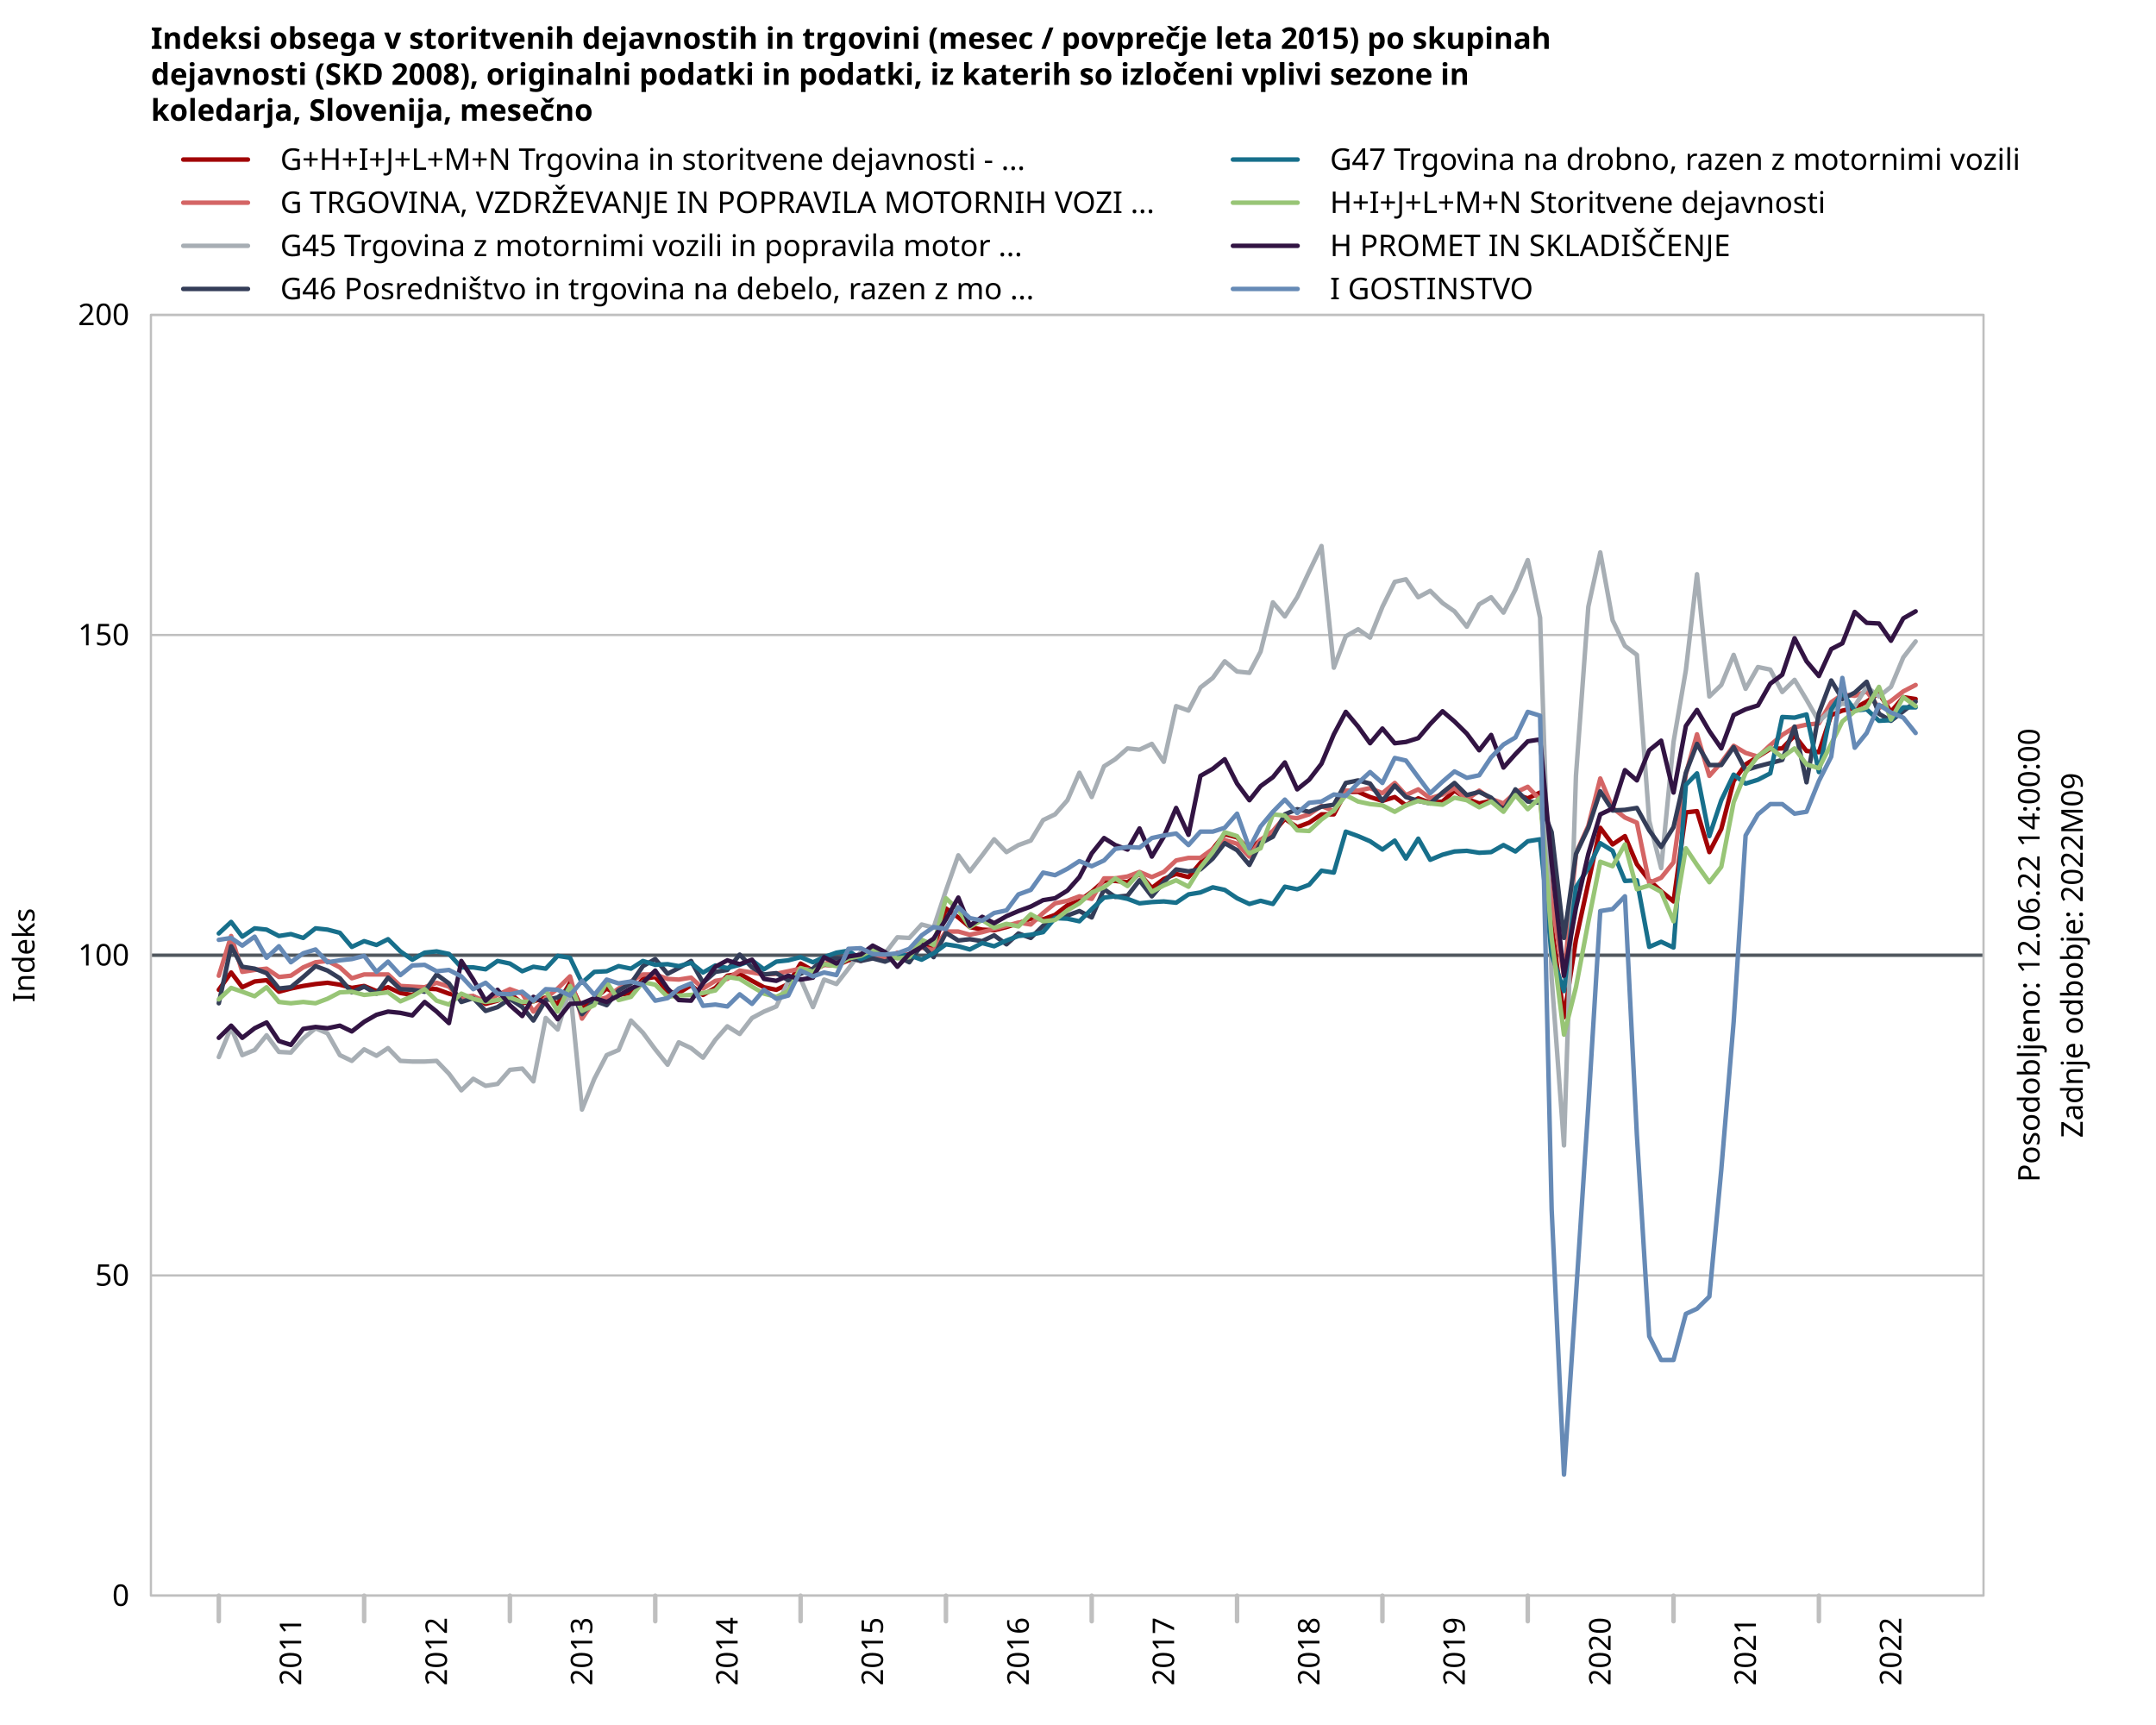
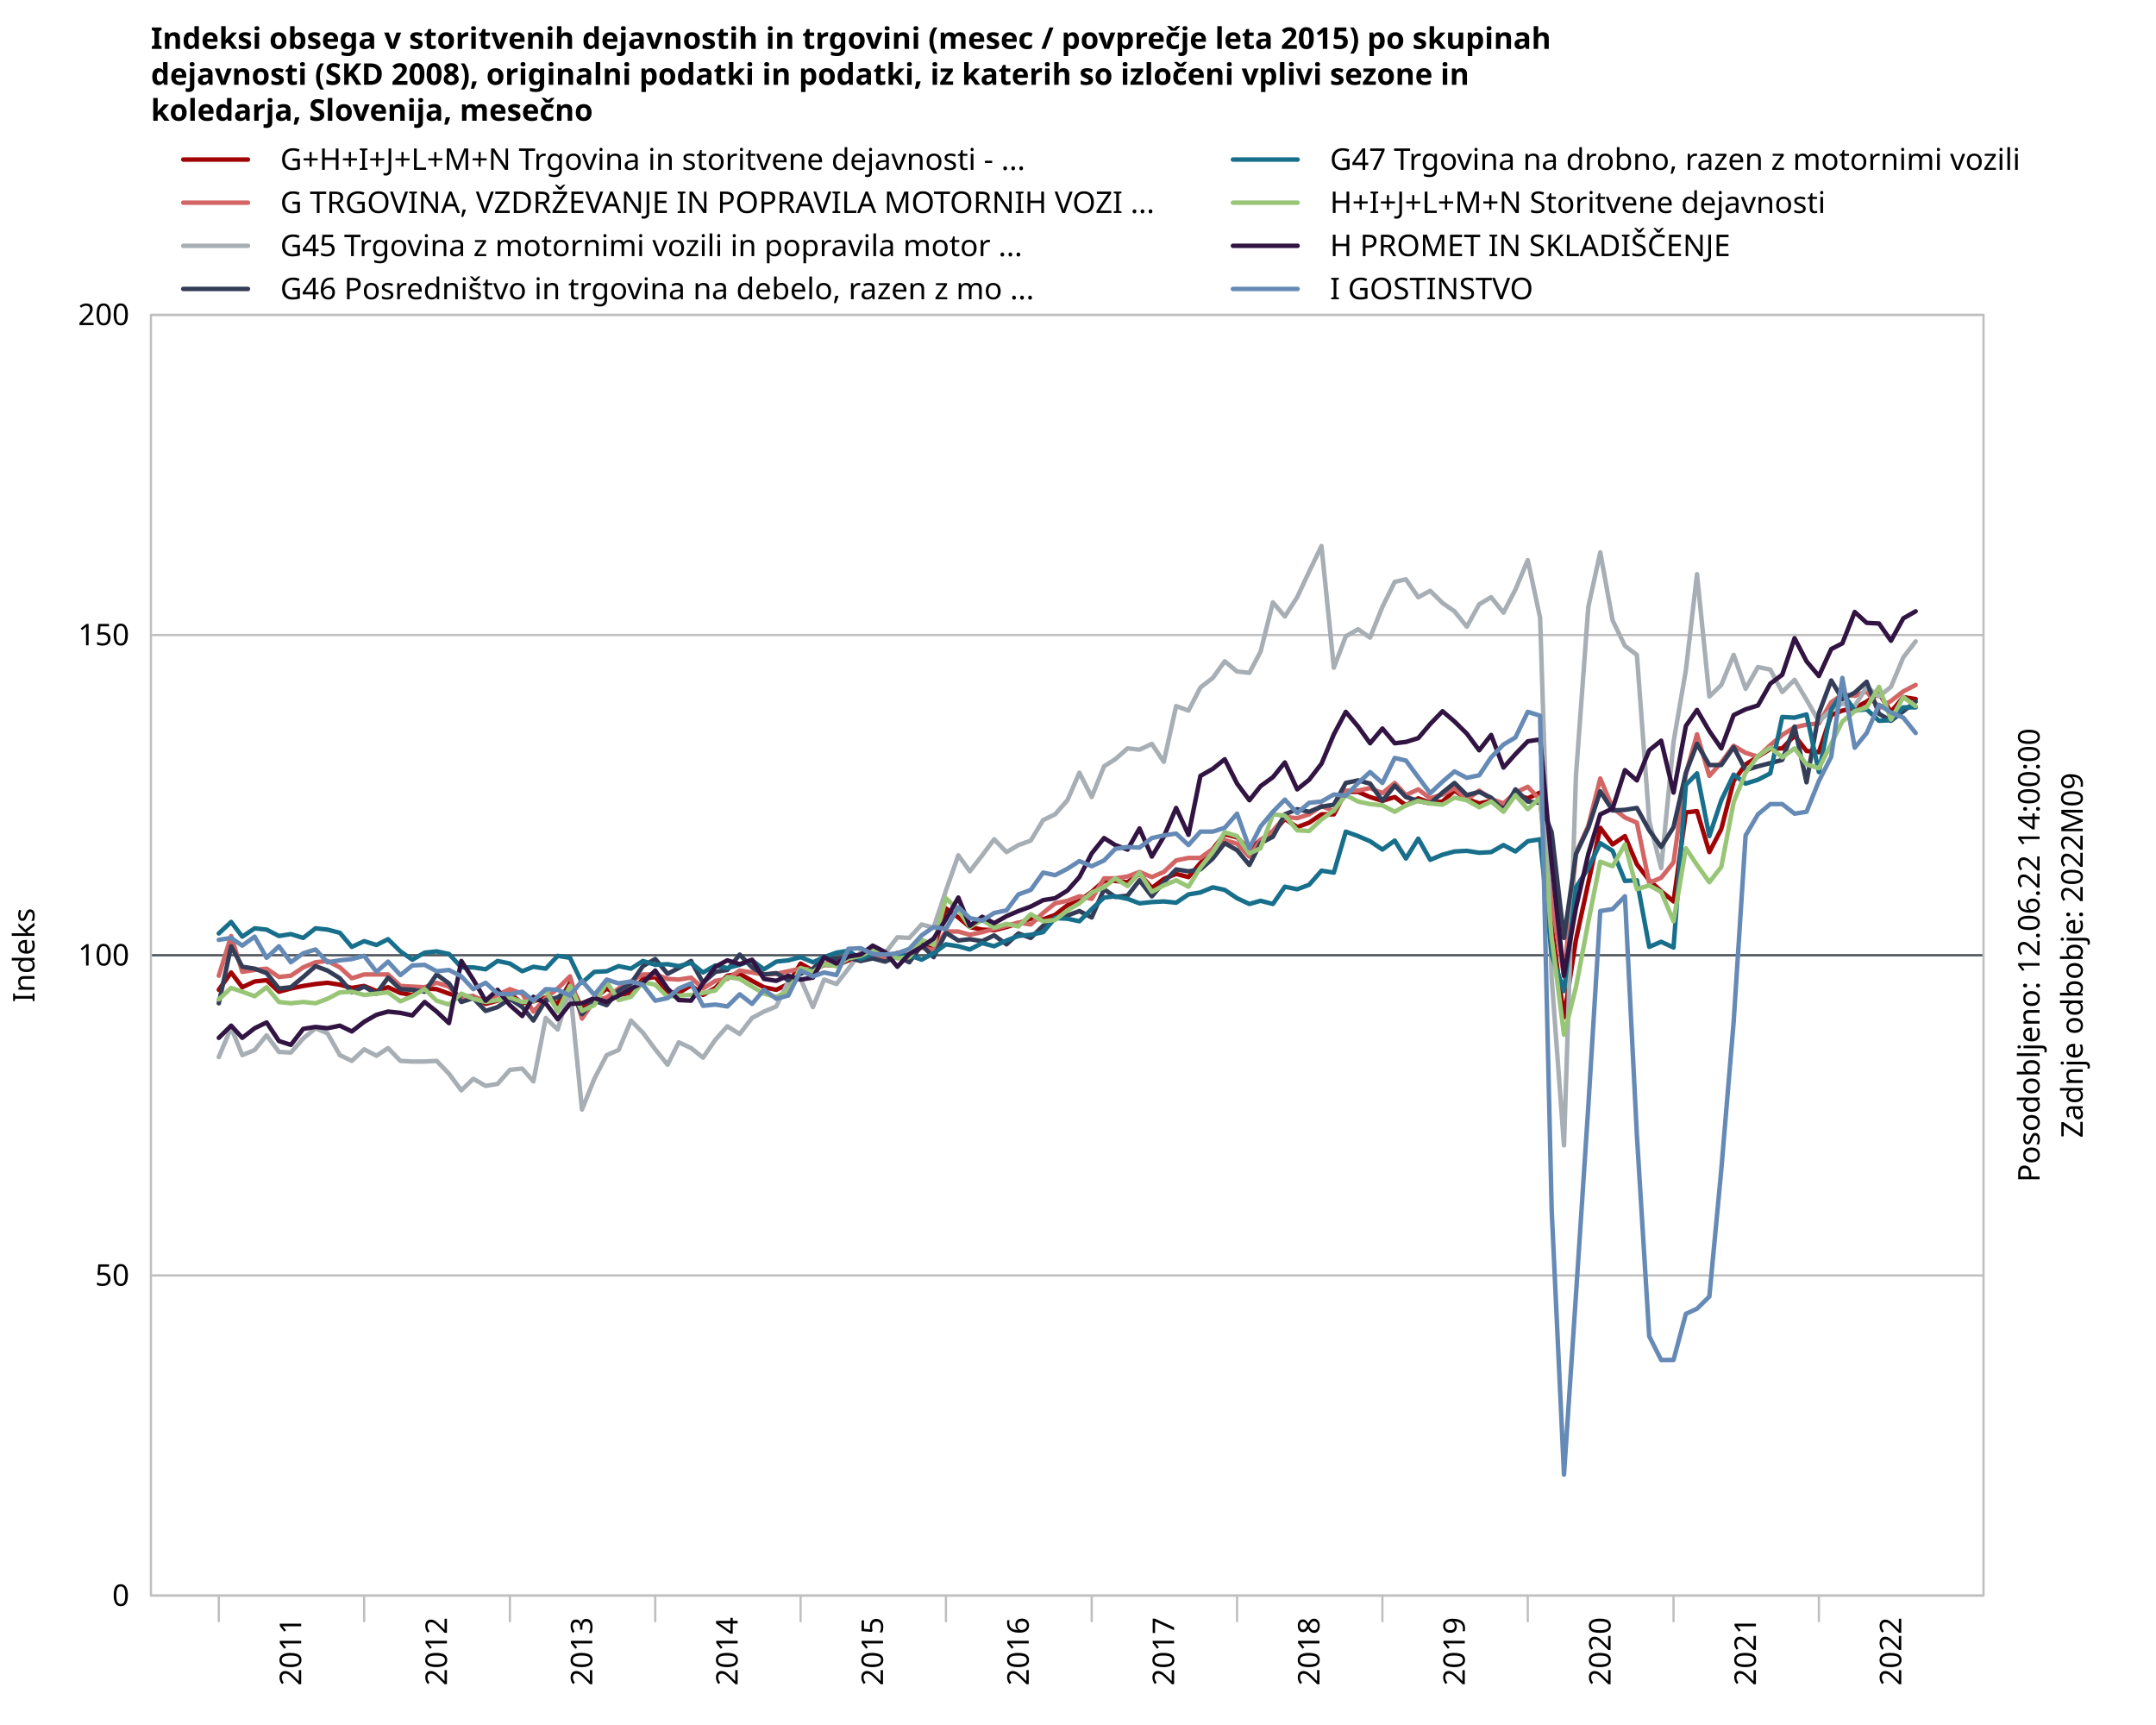
<svg xmlns="http://www.w3.org/2000/svg" class="svglite" data-engine-version="2.0" width="720.00pt" height="576.00pt" viewBox="0 0 720.00 576.00">
  <defs>
    <style type="text/css">
    .svglite line, .svglite polyline, .svglite polygon, .svglite path, .svglite rect, .svglite circle {
      fill: none;
      stroke: #000000;
      stroke-linecap: round;
      stroke-linejoin: round;
      stroke-miterlimit: 10.00;
    }
  </style>
  </defs>
  <rect width="100%" height="100%" style="stroke: none; fill: #FFFFFF;" />
  <defs>
    <clipPath id="cpMC4wMHw3MjAuMDB8MC4wMHw1NzYuMDA=">
      <rect x="0.00" y="0.00" width="720.00" height="576.00" />
    </clipPath>
  </defs>
  <g clip-path="url(#cpMC4wMHw3MjAuMDB8MC4wMHw1NzYuMDA=)">
</g>
  <defs>
    <clipPath id="cpNTAuNDB8NjYyLjQwfDEwNS4xMnw1MzIuODA=">
      <rect x="50.40" y="105.12" width="612.00" height="427.68" />
    </clipPath>
  </defs>
  <g clip-path="url(#cpNTAuNDB8NjYyLjQwfDEwNS4xMnw1MzIuODA=)">
    <line x1="50.40" y1="532.80" x2="662.40" y2="532.80" style="stroke-width: 0.75; stroke: #BFBFBF;" />
    <line x1="50.40" y1="425.88" x2="662.40" y2="425.88" style="stroke-width: 0.75; stroke: #BFBFBF;" />
    <line x1="50.40" y1="318.96" x2="662.40" y2="318.96" style="stroke-width: 0.75; stroke: #BFBFBF;" />
    <line x1="50.40" y1="212.04" x2="662.40" y2="212.04" style="stroke-width: 0.75; stroke: #BFBFBF;" />
    <line x1="50.40" y1="105.12" x2="662.40" y2="105.12" style="stroke-width: 0.75; stroke: #BFBFBF;" />
  </g>
  <g clip-path="url(#cpMC4wMHw3MjAuMDB8MC4wMHw1NzYuMDA=)">
</g>
  <g clip-path="url(#cpNTAuNDB8NjYyLjQwfDEwNS4xMnw1MzIuODA=)">
-     <line x1="50.40" y1="318.96" x2="662.40" y2="318.96" style="stroke-width: 1.12; stroke: #50575E;" />
+     <line x1="50.40" y1="318.96" x2="662.40" y2="318.96" style="stroke-width: 0.75; stroke: #50575E;" />
    <polyline points="73.07,330.51 77.19,324.73 80.91,329.65 85.04,327.73 89.03,327.30 93.15,331.15 97.14,330.08 101.26,329.22 105.38,328.58 109.37,328.16 113.50,328.80 117.49,329.87 121.61,329.22 125.73,330.94 129.59,329.65 133.71,331.58 137.70,332.22 141.82,330.08 145.81,330.29 149.93,331.79 154.06,332.86 158.05,332.65 162.17,335.21 166.16,334.14 170.28,331.79 174.40,335.00 178.13,334.36 182.25,333.07 186.24,335.21 190.36,328.16 194.35,336.92 198.48,333.50 202.60,330.08 206.59,332.22 210.71,331.58 214.70,326.87 218.82,326.23 222.95,331.15 226.67,331.58 230.79,329.01 234.78,332.22 238.90,329.87 242.89,325.80 247.02,325.16 251.14,327.51 255.13,329.65 259.25,330.51 263.24,328.58 267.36,321.74 271.49,324.09 275.21,322.17 279.33,322.38 283.32,320.67 287.45,319.82 291.43,317.04 295.56,318.75 299.68,319.60 303.67,319.39 307.79,314.47 311.78,316.82 315.90,303.35 320.03,306.34 323.88,309.55 328.01,310.41 332.00,310.62 336.12,309.55 340.11,308.27 344.23,306.77 348.35,306.98 352.34,305.49 356.47,302.28 360.46,300.78 364.58,297.79 368.70,294.15 372.43,294.15 376.55,294.58 380.54,291.80 384.66,296.51 388.65,293.51 392.77,291.80 396.90,292.87 400.88,288.17 405.01,283.46 409.00,278.54 413.12,279.61 417.24,283.89 420.97,280.47 425.09,278.12 429.08,273.41 433.20,276.19 437.19,274.70 441.31,271.92 445.44,271.92 449.43,264.43 453.55,264.43 457.54,266.14 461.66,267.42 465.78,266.14 469.51,268.92 473.63,266.57 477.62,268.07 481.74,267.64 485.73,264.00 489.85,266.78 493.98,268.28 497.97,267.42 502.09,268.92 506.08,265.29 510.20,266.57 514.32,264.64 518.18,309.34 522.30,339.70 526.29,313.83 530.42,294.80 534.41,276.41 538.53,281.97 542.65,279.19 546.64,288.59 550.76,293.94 554.75,297.58 558.88,301.00 563.00,271.27 566.72,270.85 570.84,284.53 574.83,276.83 578.96,260.80 582.95,255.24 587.07,252.67 591.19,250.10 595.18,249.89 599.30,245.61 603.29,250.75 607.42,251.17 611.54,238.77 615.26,237.27 619.39,236.42 623.38,234.28 627.50,231.50 631.49,237.70 635.61,232.78 639.73,233.42 " style="stroke-width: 1.50; stroke: #A10305;" />
    <polyline points="73.07,325.80 77.19,312.54 80.91,324.52 85.04,323.88 89.03,323.45 93.15,326.23 97.14,325.80 101.26,323.02 105.38,321.31 109.37,320.88 113.50,323.02 117.49,326.66 121.61,325.38 125.73,325.38 129.59,325.38 133.71,329.22 137.70,329.44 141.82,329.65 145.81,328.16 149.93,329.44 154.06,333.71 158.05,332.65 162.17,334.36 166.16,332.22 170.28,330.29 174.40,331.79 178.13,337.78 182.25,333.29 186.24,330.08 190.36,326.02 194.35,340.13 198.48,334.14 202.60,333.07 206.59,330.08 210.71,327.73 214.70,325.38 218.82,325.38 222.95,326.87 226.67,327.09 230.79,326.44 234.78,330.08 238.90,327.51 242.89,326.87 247.02,324.09 251.14,324.73 255.13,325.38 259.25,325.16 263.24,324.31 267.36,323.45 271.49,323.88 275.21,321.95 279.33,320.24 283.32,319.39 287.45,320.88 291.43,318.96 295.56,320.24 299.68,318.10 303.67,318.75 307.79,316.39 311.78,317.25 315.90,311.05 320.03,311.05 323.88,312.12 328.01,311.26 332.00,310.19 336.12,309.12 340.11,308.05 344.23,308.70 348.35,304.85 352.34,301.64 356.47,300.78 360.46,299.29 364.58,300.14 368.70,293.30 372.43,293.30 376.55,292.66 380.54,291.16 384.66,292.87 388.65,291.16 392.77,287.31 396.90,286.46 400.88,286.46 405.01,283.46 409.00,280.47 413.12,281.75 417.24,286.03 420.97,280.47 425.09,277.48 429.08,272.77 433.20,273.20 437.19,271.92 441.31,269.14 445.44,270.85 449.43,264.00 453.55,264.00 457.54,263.15 461.66,264.86 465.78,261.44 469.51,265.50 473.63,263.58 477.62,266.57 481.74,265.29 485.73,263.15 489.85,267.00 493.98,264.00 497.97,266.78 502.09,268.28 506.08,264.64 510.20,262.72 514.32,267.00 518.18,301.00 522.30,326.02 526.29,284.96 530.42,275.76 534.41,259.94 538.53,269.78 542.65,272.98 546.64,274.70 550.76,294.80 554.75,293.09 558.88,287.95 563.00,258.44 566.72,245.19 570.84,259.08 574.83,254.59 578.96,249.03 582.95,251.39 587.07,252.67 591.19,248.82 595.18,245.40 599.30,242.83 603.29,241.98 607.42,241.55 611.54,234.49 615.26,231.93 619.39,232.35 623.38,230.86 627.50,236.42 631.49,234.07 635.61,230.86 639.73,228.72 " style="stroke-width: 1.50; stroke: #D46565;" />
    <polyline points="73.07,352.96 77.19,343.12 80.91,352.32 85.04,350.61 89.03,345.69 93.15,351.25 97.14,351.46 101.26,346.76 105.38,343.34 109.37,345.05 113.50,352.32 117.49,354.24 121.61,350.39 125.73,352.53 129.59,349.97 133.71,354.24 137.70,354.46 141.82,354.46 145.81,354.24 149.93,358.52 154.06,364.08 158.05,360.23 162.17,362.58 166.16,361.94 170.28,357.24 174.40,356.81 178.13,361.09 182.25,339.92 186.24,343.77 190.36,330.08 194.35,370.50 198.48,360.23 202.60,352.32 206.59,350.61 210.71,340.77 214.70,344.83 218.82,350.39 222.95,355.53 226.67,348.04 230.79,349.97 234.78,353.17 238.90,347.19 242.89,342.70 247.02,345.26 251.14,339.92 255.13,337.78 259.25,336.07 263.24,327.73 267.36,326.87 271.49,336.28 275.21,327.09 279.33,328.58 283.32,323.45 287.45,317.89 291.43,318.32 295.56,318.32 299.68,312.97 303.67,313.19 307.79,308.70 311.78,309.76 315.90,297.36 320.03,285.60 323.88,290.95 328.01,285.60 332.00,280.25 336.12,284.53 340.11,282.18 344.23,280.68 348.35,273.84 352.34,271.92 356.47,267.21 360.46,258.02 364.58,266.14 368.70,255.88 372.43,253.52 376.55,249.89 380.54,250.32 384.66,248.39 388.65,254.38 392.77,235.78 396.90,237.27 400.88,229.57 405.01,226.37 409.00,220.81 413.12,224.23 417.24,224.66 420.97,217.60 425.09,201.13 429.08,205.84 433.20,199.42 437.19,190.87 441.31,182.32 445.44,222.95 449.43,212.47 453.55,210.12 457.54,212.90 461.66,202.63 465.78,194.29 469.51,193.44 473.63,199.42 477.62,197.29 481.74,201.35 485.73,204.13 489.85,209.26 493.98,201.78 497.97,199.42 502.09,204.56 506.08,196.86 510.20,187.02 514.32,206.27 518.18,326.66 522.30,382.47 526.29,259.08 530.42,202.63 534.41,184.45 538.53,207.12 542.65,215.68 546.64,218.67 550.76,274.05 554.75,289.88 558.88,247.75 563.00,223.80 566.72,191.73 570.84,232.57 574.83,228.72 578.96,218.67 582.95,230.00 587.07,222.73 591.19,223.59 595.18,231.07 599.30,227.01 603.29,233.64 607.42,240.91 611.54,237.06 615.26,234.92 619.39,235.78 623.38,229.36 627.50,232.57 631.49,229.36 635.61,219.52 639.73,214.18 " style="stroke-width: 1.50; stroke: #A7AEB4;" />
    <polyline points="73.07,335.00 77.19,315.97 80.91,322.81 85.04,323.45 89.03,324.95 93.15,330.08 97.14,329.65 101.26,326.23 105.38,322.60 109.37,324.09 113.50,326.66 117.49,331.36 121.61,329.44 125.73,331.79 129.59,326.44 133.71,330.29 137.70,330.51 141.82,331.15 145.81,325.38 149.93,328.37 154.06,334.57 158.05,333.29 162.17,337.56 166.16,336.28 170.28,333.50 174.40,336.28 178.13,340.77 182.25,333.93 186.24,333.07 190.36,329.87 194.35,338.63 198.48,334.14 202.60,335.64 206.59,330.72 210.71,328.37 214.70,322.60 218.82,320.24 222.95,325.16 226.67,323.24 230.79,320.88 234.78,328.16 238.90,324.52 242.89,323.88 247.02,318.75 251.14,323.02 255.13,325.38 259.25,324.95 263.24,327.30 267.36,325.16 271.49,323.45 275.21,319.82 279.33,320.03 283.32,319.82 287.45,320.88 291.43,320.03 295.56,321.10 299.68,319.39 303.67,321.31 307.79,315.54 311.78,319.60 315.90,311.48 320.03,314.04 323.88,313.61 328.01,314.26 332.00,312.33 336.12,315.32 340.11,311.69 344.23,313.19 348.35,309.12 352.34,306.34 356.47,305.70 360.46,304.21 364.58,306.34 368.70,296.93 372.43,299.50 376.55,299.07 380.54,293.94 384.66,299.29 388.65,294.58 392.77,290.31 396.90,290.95 400.88,290.31 405.01,286.67 409.00,281.54 413.12,283.89 417.24,288.81 420.97,281.54 425.09,279.40 429.08,271.92 433.20,270.20 437.19,271.06 441.31,269.35 445.44,268.71 449.43,261.44 453.55,260.58 457.54,261.65 461.66,267.42 465.78,262.29 469.51,266.14 473.63,267.42 477.62,268.28 481.74,264.64 485.73,261.44 489.85,265.50 493.98,264.43 497.97,266.36 502.09,270.63 506.08,263.58 510.20,267.64 514.32,268.07 518.18,277.90 522.30,313.19 526.29,285.17 530.42,276.41 534.41,264.22 538.53,270.63 542.65,270.42 546.64,269.78 550.76,277.26 554.75,282.82 558.88,276.19 563.00,258.02 566.72,248.39 570.84,255.45 574.83,255.45 578.96,249.46 582.95,257.16 587.07,255.88 591.19,254.81 595.18,253.74 599.30,242.62 603.29,261.22 607.42,238.13 611.54,227.22 615.26,233.42 619.39,231.29 623.38,227.65 627.50,238.34 631.49,240.69 635.61,237.49 639.73,234.28 " style="stroke-width: 1.50; stroke: #343D58;" />
    <polyline points="73.07,311.69 77.19,307.84 80.91,312.76 85.04,309.98 89.03,310.41 93.15,312.54 97.14,311.90 101.26,313.19 105.38,309.98 109.37,310.41 113.50,311.48 117.49,316.18 121.61,314.26 125.73,315.54 129.59,313.61 133.71,317.68 137.70,320.46 141.82,318.10 145.81,317.68 149.93,318.53 154.06,323.02 158.05,323.02 162.17,323.66 166.16,320.88 170.28,321.74 174.40,324.31 178.13,322.81 182.25,323.45 186.24,319.17 190.36,319.82 194.35,328.16 198.48,324.52 202.60,324.31 206.59,322.60 210.71,323.45 214.70,320.88 218.82,322.17 222.95,321.95 226.67,322.60 230.79,321.53 234.78,324.73 238.90,322.38 242.89,323.24 247.02,322.17 251.14,320.67 255.13,323.66 259.25,321.10 263.24,320.67 267.36,319.60 271.49,321.31 275.21,319.60 279.33,318.10 283.32,317.46 287.45,320.24 291.43,318.53 295.56,318.53 299.68,318.96 303.67,318.96 307.79,320.46 311.78,318.32 315.90,315.32 320.03,315.97 323.88,317.04 328.01,314.90 332.00,315.97 336.12,314.04 340.11,312.54 344.23,312.12 348.35,311.26 352.34,306.56 356.47,306.77 360.46,307.63 364.58,303.56 368.70,299.71 372.43,299.29 376.55,300.14 380.54,301.64 384.66,301.21 388.65,301.00 392.77,301.43 396.90,298.65 400.88,298.00 405.01,296.29 409.00,297.15 413.12,299.93 417.24,301.85 420.97,300.78 425.09,301.85 429.08,296.08 433.20,296.93 437.19,295.44 441.31,290.73 445.44,291.37 449.43,277.69 453.55,279.19 457.54,280.90 461.66,283.68 465.78,280.68 469.51,286.67 473.63,280.04 477.62,287.10 481.74,285.39 485.73,284.32 489.85,284.10 493.98,284.75 497.97,284.53 502.09,282.18 506.08,284.32 510.20,280.90 514.32,280.25 518.18,318.75 522.30,330.94 526.29,296.29 530.42,289.88 534.41,281.54 538.53,284.10 542.65,294.15 546.64,293.94 550.76,316.18 554.75,314.47 558.88,316.39 563.00,262.08 566.72,258.23 570.84,279.19 574.83,267.21 578.96,258.66 582.95,261.65 587.07,260.37 591.19,258.23 595.18,239.41 599.30,239.63 603.29,238.56 607.42,257.80 611.54,236.85 615.26,231.29 619.39,237.27 623.38,236.85 627.50,240.69 631.49,240.48 635.61,236.20 639.73,236.20 " style="stroke-width: 1.50; stroke: #176F8B;" />
    <polyline points="73.07,333.71 77.19,329.87 80.91,331.15 85.04,332.65 89.03,329.65 93.15,334.57 97.14,335.00 101.26,334.57 105.38,335.00 109.37,333.50 113.50,331.36 117.49,331.15 121.61,332.22 125.73,331.79 129.59,331.36 133.71,334.36 137.70,332.65 141.82,330.29 145.81,334.14 149.93,335.43 154.06,331.79 158.05,333.50 162.17,334.57 166.16,333.93 170.28,333.07 174.40,334.57 178.13,334.36 182.25,330.72 186.24,337.78 190.36,329.22 194.35,337.56 198.48,335.64 202.60,327.94 206.59,333.93 210.71,332.86 214.70,327.94 218.82,328.80 222.95,332.86 226.67,332.43 230.79,332.22 234.78,331.58 238.90,330.72 242.89,326.23 247.02,326.87 251.14,329.44 255.13,331.79 259.25,332.86 263.24,330.94 267.36,323.24 271.49,324.52 275.21,321.95 279.33,322.60 283.32,320.03 287.45,319.17 291.43,317.25 295.56,318.53 299.68,320.03 303.67,319.60 307.79,313.83 311.78,315.54 315.90,299.93 320.03,303.78 323.88,309.55 328.01,307.20 332.00,309.76 336.12,308.48 340.11,309.34 344.23,305.27 348.35,307.63 352.34,307.20 356.47,303.99 360.46,301.64 364.58,298.00 368.70,296.29 372.43,293.30 376.55,295.87 380.54,291.37 384.66,297.79 388.65,295.65 392.77,293.94 396.90,296.08 400.88,289.66 405.01,284.53 409.00,277.90 413.12,279.19 417.24,284.96 420.97,283.25 425.09,271.92 429.08,272.34 433.20,277.26 437.19,277.48 441.31,273.63 445.44,270.63 449.43,265.50 453.55,267.64 457.54,268.49 461.66,268.92 465.78,271.06 469.51,268.92 473.63,267.42 477.62,268.28 481.74,268.71 485.73,266.36 489.85,267.21 493.98,269.56 497.97,267.64 502.09,271.06 506.08,265.50 510.20,270.20 514.32,266.36 518.18,313.19 522.30,345.48 526.29,329.65 530.42,307.84 534.41,287.74 538.53,289.24 542.65,281.97 546.64,296.93 550.76,295.65 554.75,297.79 558.88,307.63 563.00,283.25 566.72,288.81 570.84,294.58 574.83,289.45 578.96,267.85 582.95,258.02 587.07,252.46 591.19,249.68 595.18,252.88 599.30,249.89 603.29,255.24 607.42,256.52 611.54,248.39 615.26,240.91 619.39,237.49 623.38,236.20 627.50,229.36 631.49,240.27 635.61,232.78 639.73,235.78 " style="stroke-width: 1.50; stroke: #98C576;" />
    <polyline points="73.07,346.55 77.19,342.48 80.91,346.55 85.04,343.34 89.03,341.41 93.15,347.61 97.14,348.90 101.26,343.55 105.38,342.91 109.37,343.34 113.50,342.48 117.49,344.41 121.61,341.20 125.73,338.85 129.59,337.78 133.71,338.21 137.70,339.06 141.82,334.57 145.81,337.78 149.93,341.63 154.06,320.88 158.05,327.09 162.17,334.14 166.16,330.51 170.28,335.64 174.40,339.27 178.13,332.86 182.25,335.00 186.24,340.34 190.36,335.21 194.35,335.00 198.48,333.29 202.60,334.57 206.59,332.43 210.71,330.08 214.70,328.16 218.82,324.09 222.95,330.08 226.67,333.93 230.79,334.14 234.78,328.37 238.90,322.81 242.89,320.67 247.02,321.95 251.14,320.46 255.13,326.87 259.25,327.51 263.24,325.80 267.36,327.09 271.49,326.44 275.21,319.60 279.33,321.74 283.32,319.39 287.45,318.75 291.43,315.75 295.56,317.89 299.68,322.81 303.67,318.53 307.79,316.18 311.78,313.40 315.90,306.98 320.03,299.71 323.88,309.12 328.01,306.13 332.00,308.27 336.12,305.92 340.11,304.21 344.23,302.71 348.35,300.57 352.34,299.93 356.47,297.36 360.46,292.87 364.58,284.96 368.70,279.83 372.43,282.18 376.55,283.68 380.54,276.62 384.66,286.03 388.65,279.40 392.77,269.78 396.90,278.76 400.88,259.08 405.01,256.73 409.00,253.52 413.12,261.65 417.24,267.21 420.97,262.51 425.09,259.51 429.08,254.59 433.20,263.58 437.19,260.37 441.31,255.02 445.44,245.19 449.43,237.70 453.55,242.62 457.54,248.18 461.66,243.26 465.78,248.18 469.51,247.75 473.63,246.47 477.62,241.76 481.74,237.49 485.73,240.91 489.85,244.97 493.98,250.53 497.97,245.40 502.09,256.30 506.08,251.81 510.20,247.54 514.32,246.90 518.18,288.17 522.30,325.80 526.29,303.14 530.42,285.17 534.41,271.92 538.53,269.99 542.65,257.16 546.64,260.58 550.76,250.53 554.75,247.32 558.88,264.64 563.00,242.41 566.72,237.06 570.84,244.12 574.83,249.89 578.96,238.77 582.95,236.85 587.07,235.56 591.19,228.29 595.18,225.30 599.30,213.11 603.29,220.81 607.42,225.73 611.54,216.74 615.26,214.82 619.39,204.34 623.38,207.98 627.50,208.19 631.49,213.96 635.61,206.48 639.73,204.13 " style="stroke-width: 1.50; stroke: #321443;" />
    <polyline points="73.07,313.83 77.19,313.19 80.91,315.75 85.04,312.76 89.03,319.82 93.15,315.97 97.14,321.31 101.26,318.32 105.38,317.04 109.37,321.31 113.50,320.67 117.49,320.24 121.61,319.17 125.73,324.52 129.59,321.10 133.71,325.59 137.70,322.38 141.82,322.17 145.81,324.31 149.93,323.88 154.06,326.02 158.05,330.29 162.17,328.16 166.16,331.79 170.28,332.00 174.40,331.15 178.13,334.14 182.25,330.29 186.24,330.51 190.36,332.43 194.35,327.51 198.48,332.22 202.60,327.09 206.59,328.37 210.71,327.73 214.70,328.80 218.82,334.14 222.95,333.29 226.67,330.08 230.79,328.37 234.78,335.85 238.90,335.43 242.89,336.07 247.02,332.00 251.14,335.21 255.13,330.51 259.25,333.50 263.24,332.43 267.36,324.09 271.49,326.02 275.21,324.73 279.33,325.59 283.32,316.82 287.45,316.61 291.43,318.53 295.56,318.75 299.68,318.32 303.67,316.82 307.79,312.33 311.78,309.55 315.90,310.19 320.03,302.92 323.88,306.56 328.01,307.41 332.00,304.85 336.12,303.99 340.11,298.65 344.23,297.15 348.35,291.37 352.34,292.23 356.47,290.09 360.46,287.53 364.58,289.24 368.70,287.31 372.43,283.46 376.55,282.82 380.54,283.03 384.66,279.83 388.65,278.97 392.77,278.33 396.90,282.18 400.88,277.69 405.01,277.69 409.00,276.41 413.12,271.70 417.24,283.25 420.97,275.98 425.09,271.06 429.08,267.00 433.20,271.49 437.19,268.07 441.31,267.64 445.44,265.29 449.43,265.71 453.55,261.44 457.54,257.80 461.66,261.44 465.78,253.10 469.51,253.95 473.63,259.51 477.62,264.86 481.74,261.01 485.73,257.59 489.85,259.73 493.98,258.87 497.97,252.88 502.09,248.61 506.08,246.25 510.20,237.70 514.32,238.98 518.18,403.85 522.30,492.38 526.29,432.51 530.42,369.43 534.41,304.21 538.53,303.56 542.65,299.29 546.64,379.05 550.76,446.19 554.75,454.11 558.88,454.11 563.00,438.71 566.72,437.00 570.84,432.94 574.83,390.60 578.96,341.20 582.95,278.97 587.07,271.92 591.19,268.49 595.18,268.49 599.30,271.70 603.29,271.06 607.42,260.80 611.54,252.67 615.26,226.37 619.39,249.68 623.38,244.76 627.50,235.35 631.49,237.91 635.61,239.63 639.73,244.76 " style="stroke-width: 1.50; stroke: #668AB6;" />
  </g>
  <g clip-path="url(#cpMC4wMHw3MjAuMDB8MC4wMHw1NzYuMDA=)">
-     <line x1="73.07" y1="532.80" x2="73.07" y2="541.35" style="stroke-width: 1.50; stroke: #BFBFBF;" />
-     <line x1="121.61" y1="532.80" x2="121.61" y2="541.35" style="stroke-width: 1.50; stroke: #BFBFBF;" />
-     <line x1="170.28" y1="532.80" x2="170.28" y2="541.35" style="stroke-width: 1.50; stroke: #BFBFBF;" />
-     <line x1="218.82" y1="532.80" x2="218.82" y2="541.35" style="stroke-width: 1.50; stroke: #BFBFBF;" />
-     <line x1="267.36" y1="532.80" x2="267.36" y2="541.35" style="stroke-width: 1.50; stroke: #BFBFBF;" />
-     <line x1="315.90" y1="532.80" x2="315.90" y2="541.35" style="stroke-width: 1.50; stroke: #BFBFBF;" />
-     <line x1="364.58" y1="532.80" x2="364.58" y2="541.35" style="stroke-width: 1.50; stroke: #BFBFBF;" />
-     <line x1="413.12" y1="532.80" x2="413.12" y2="541.35" style="stroke-width: 1.50; stroke: #BFBFBF;" />
-     <line x1="461.66" y1="532.80" x2="461.66" y2="541.35" style="stroke-width: 1.50; stroke: #BFBFBF;" />
-     <line x1="510.20" y1="532.80" x2="510.20" y2="541.35" style="stroke-width: 1.50; stroke: #BFBFBF;" />
-     <line x1="558.88" y1="532.80" x2="558.88" y2="541.35" style="stroke-width: 1.50; stroke: #BFBFBF;" />
-     <line x1="607.42" y1="532.80" x2="607.42" y2="541.35" style="stroke-width: 1.50; stroke: #BFBFBF;" />
+     <line x1="73.07" y1="532.80" x2="73.07" y2="541.35" style="stroke-width: 0.75; stroke: #BFBFBF;" />
+     <line x1="121.61" y1="532.80" x2="121.61" y2="541.35" style="stroke-width: 0.75; stroke: #BFBFBF;" />
+     <line x1="170.28" y1="532.80" x2="170.28" y2="541.35" style="stroke-width: 0.75; stroke: #BFBFBF;" />
+     <line x1="218.82" y1="532.80" x2="218.82" y2="541.35" style="stroke-width: 0.75; stroke: #BFBFBF;" />
+     <line x1="267.36" y1="532.80" x2="267.36" y2="541.35" style="stroke-width: 0.75; stroke: #BFBFBF;" />
+     <line x1="315.90" y1="532.80" x2="315.90" y2="541.35" style="stroke-width: 0.75; stroke: #BFBFBF;" />
+     <line x1="364.58" y1="532.80" x2="364.58" y2="541.35" style="stroke-width: 0.75; stroke: #BFBFBF;" />
+     <line x1="413.12" y1="532.80" x2="413.12" y2="541.35" style="stroke-width: 0.75; stroke: #BFBFBF;" />
+     <line x1="461.66" y1="532.80" x2="461.66" y2="541.35" style="stroke-width: 0.75; stroke: #BFBFBF;" />
+     <line x1="510.20" y1="532.80" x2="510.20" y2="541.35" style="stroke-width: 0.75; stroke: #BFBFBF;" />
+     <line x1="558.88" y1="532.80" x2="558.88" y2="541.35" style="stroke-width: 0.75; stroke: #BFBFBF;" />
+     <line x1="607.42" y1="532.80" x2="607.42" y2="541.35" style="stroke-width: 0.75; stroke: #BFBFBF;" />
    <text transform="translate(100.58,540.00) rotate(-90)" text-anchor="end" style="font-size: 10.00px; font-family: sans;" textLength="22.25px" lengthAdjust="spacingAndGlyphs">2011</text>
    <text transform="translate(149.25,540.00) rotate(-90)" text-anchor="end" style="font-size: 10.00px; font-family: sans;" textLength="22.25px" lengthAdjust="spacingAndGlyphs">2012</text>
    <text transform="translate(197.79,540.00) rotate(-90)" text-anchor="end" style="font-size: 10.00px; font-family: sans;" textLength="22.25px" lengthAdjust="spacingAndGlyphs">2013</text>
    <text transform="translate(246.33,540.00) rotate(-90)" text-anchor="end" style="font-size: 10.00px; font-family: sans;" textLength="22.25px" lengthAdjust="spacingAndGlyphs">2014</text>
    <text transform="translate(294.88,540.00) rotate(-90)" text-anchor="end" style="font-size: 10.00px; font-family: sans;" textLength="22.25px" lengthAdjust="spacingAndGlyphs">2015</text>
    <text transform="translate(343.55,540.00) rotate(-90)" text-anchor="end" style="font-size: 10.00px; font-family: sans;" textLength="22.25px" lengthAdjust="spacingAndGlyphs">2016</text>
    <text transform="translate(392.09,540.00) rotate(-90)" text-anchor="end" style="font-size: 10.00px; font-family: sans;" textLength="22.25px" lengthAdjust="spacingAndGlyphs">2017</text>
    <text transform="translate(440.63,540.00) rotate(-90)" text-anchor="end" style="font-size: 10.00px; font-family: sans;" textLength="22.25px" lengthAdjust="spacingAndGlyphs">2018</text>
    <text transform="translate(489.17,540.00) rotate(-90)" text-anchor="end" style="font-size: 10.00px; font-family: sans;" textLength="22.25px" lengthAdjust="spacingAndGlyphs">2019</text>
    <text transform="translate(537.85,540.00) rotate(-90)" text-anchor="end" style="font-size: 10.00px; font-family: sans;" textLength="22.25px" lengthAdjust="spacingAndGlyphs">2020</text>
    <text transform="translate(586.39,540.00) rotate(-90)" text-anchor="end" style="font-size: 10.00px; font-family: sans;" textLength="22.25px" lengthAdjust="spacingAndGlyphs">2021</text>
    <text transform="translate(634.93,540.00) rotate(-90)" text-anchor="end" style="font-size: 10.00px; font-family: sans;" textLength="22.25px" lengthAdjust="spacingAndGlyphs">2022</text>
    <text x="43.20" y="536.24" text-anchor="end" style="font-size: 10.00px; font-family: sans;" textLength="5.56px" lengthAdjust="spacingAndGlyphs">0</text>
    <text x="43.20" y="429.32" text-anchor="end" style="font-size: 10.00px; font-family: sans;" textLength="11.12px" lengthAdjust="spacingAndGlyphs">50</text>
    <text x="43.20" y="322.40" text-anchor="end" style="font-size: 10.00px; font-family: sans;" textLength="16.69px" lengthAdjust="spacingAndGlyphs">100</text>
    <text x="43.20" y="215.48" text-anchor="end" style="font-size: 10.00px; font-family: sans;" textLength="16.69px" lengthAdjust="spacingAndGlyphs">150</text>
    <text x="43.20" y="108.56" text-anchor="end" style="font-size: 10.00px; font-family: sans;" textLength="16.69px" lengthAdjust="spacingAndGlyphs">200</text>
    <polygon points="50.40,532.80 662.40,532.80 662.40,105.12 50.40,105.12 " style="stroke-width: 0.75; stroke: #BFBFBF; fill: none;" />
    <text transform="translate(11.52,318.96) rotate(-90)" text-anchor="middle" style="font-size: 10.00px; font-family: sans;" textLength="29.47px" lengthAdjust="spacingAndGlyphs">Indeks</text>
    <text transform="translate(681.12,318.96) rotate(-90)" text-anchor="middle" style="font-size: 10.00px; font-family: sans;" textLength="146.80px" lengthAdjust="spacingAndGlyphs">Posodobljeno: 12.06.22 14:00:00</text>
    <text transform="translate(695.52,318.96) rotate(-90)" text-anchor="middle" style="font-size: 10.00px; font-family: sans;" textLength="116.21px" lengthAdjust="spacingAndGlyphs">Zadnje odbobje: 2022M09</text>
    <line x1="61.20" y1="53.28" x2="82.80" y2="53.28" style="stroke-width: 1.50; stroke: #A10305;" />
    <line x1="61.20" y1="67.68" x2="82.80" y2="67.68" style="stroke-width: 1.50; stroke: #D46565;" />
    <line x1="61.20" y1="82.08" x2="82.80" y2="82.08" style="stroke-width: 1.50; stroke: #A7AEB4;" />
    <line x1="61.20" y1="96.48" x2="82.80" y2="96.48" style="stroke-width: 1.50; stroke: #343D58;" />
    <line x1="411.74" y1="53.28" x2="433.34" y2="53.28" style="stroke-width: 1.50; stroke: #176F8B;" />
    <line x1="411.74" y1="67.68" x2="433.34" y2="67.68" style="stroke-width: 1.50; stroke: #98C576;" />
    <line x1="411.74" y1="82.08" x2="433.34" y2="82.08" style="stroke-width: 1.50; stroke: #321443;" />
    <line x1="411.74" y1="96.48" x2="433.34" y2="96.48" style="stroke-width: 1.50; stroke: #668AB6;" />
    <text x="93.60" y="56.72" style="font-size: 10.00px; font-family: sans;" textLength="245.17px" lengthAdjust="spacingAndGlyphs">G+H+I+J+L+M+N Trgovina in storitvene dejavnosti -  ...</text>
    <text x="93.60" y="71.12" style="font-size: 10.00px; font-family: sans;" textLength="307.34px" lengthAdjust="spacingAndGlyphs">G TRGOVINA, VZDRŽEVANJE IN POPRAVILA MOTORNIH VOZI ...</text>
    <text x="93.60" y="85.52" style="font-size: 10.00px; font-family: sans;" textLength="233.44px" lengthAdjust="spacingAndGlyphs">G45 Trgovina z motornimi vozili in popravila motor ...</text>
    <text x="93.60" y="99.92" style="font-size: 10.00px; font-family: sans;" textLength="241.28px" lengthAdjust="spacingAndGlyphs">G46 Posredništvo in trgovina na debelo, razen z mo ...</text>
    <text x="444.14" y="56.72" style="font-size: 10.00px; font-family: sans;" textLength="221.24px" lengthAdjust="spacingAndGlyphs">G47 Trgovina na drobno, razen z motornimi vozili </text>
    <text x="444.14" y="71.12" style="font-size: 10.00px; font-family: sans;" textLength="163.75px" lengthAdjust="spacingAndGlyphs">H+I+J+L+M+N Storitvene dejavnosti </text>
    <text x="444.14" y="85.52" style="font-size: 10.00px; font-family: sans;" textLength="146.18px" lengthAdjust="spacingAndGlyphs">H PROMET IN SKLADIŠČENJE </text>
    <text x="444.14" y="99.92" style="font-size: 10.00px; font-family: sans;" textLength="73.91px" lengthAdjust="spacingAndGlyphs">I GOSTINSTVO </text>
    <text x="50.40" y="16.32" style="font-size: 10.00px; font-weight: bold; font-family: sans;" textLength="413.63px" lengthAdjust="spacingAndGlyphs">Indeksi obsega v storitvenih dejavnostih in trgovini (mesec / povprečje leta 2015) po skupinah</text>
    <text x="50.40" y="28.32" style="font-size: 10.00px; font-weight: bold; font-family: sans;" textLength="391.91px" lengthAdjust="spacingAndGlyphs">dejavnosti (SKD 2008), originalni podatki in podatki, iz katerih so izločeni vplivi sezone in</text>
    <text x="50.40" y="40.32" style="font-size: 10.00px; font-weight: bold; font-family: sans;" textLength="132.87px" lengthAdjust="spacingAndGlyphs">koledarja, Slovenija, mesečno</text>
  </g>
</svg>
